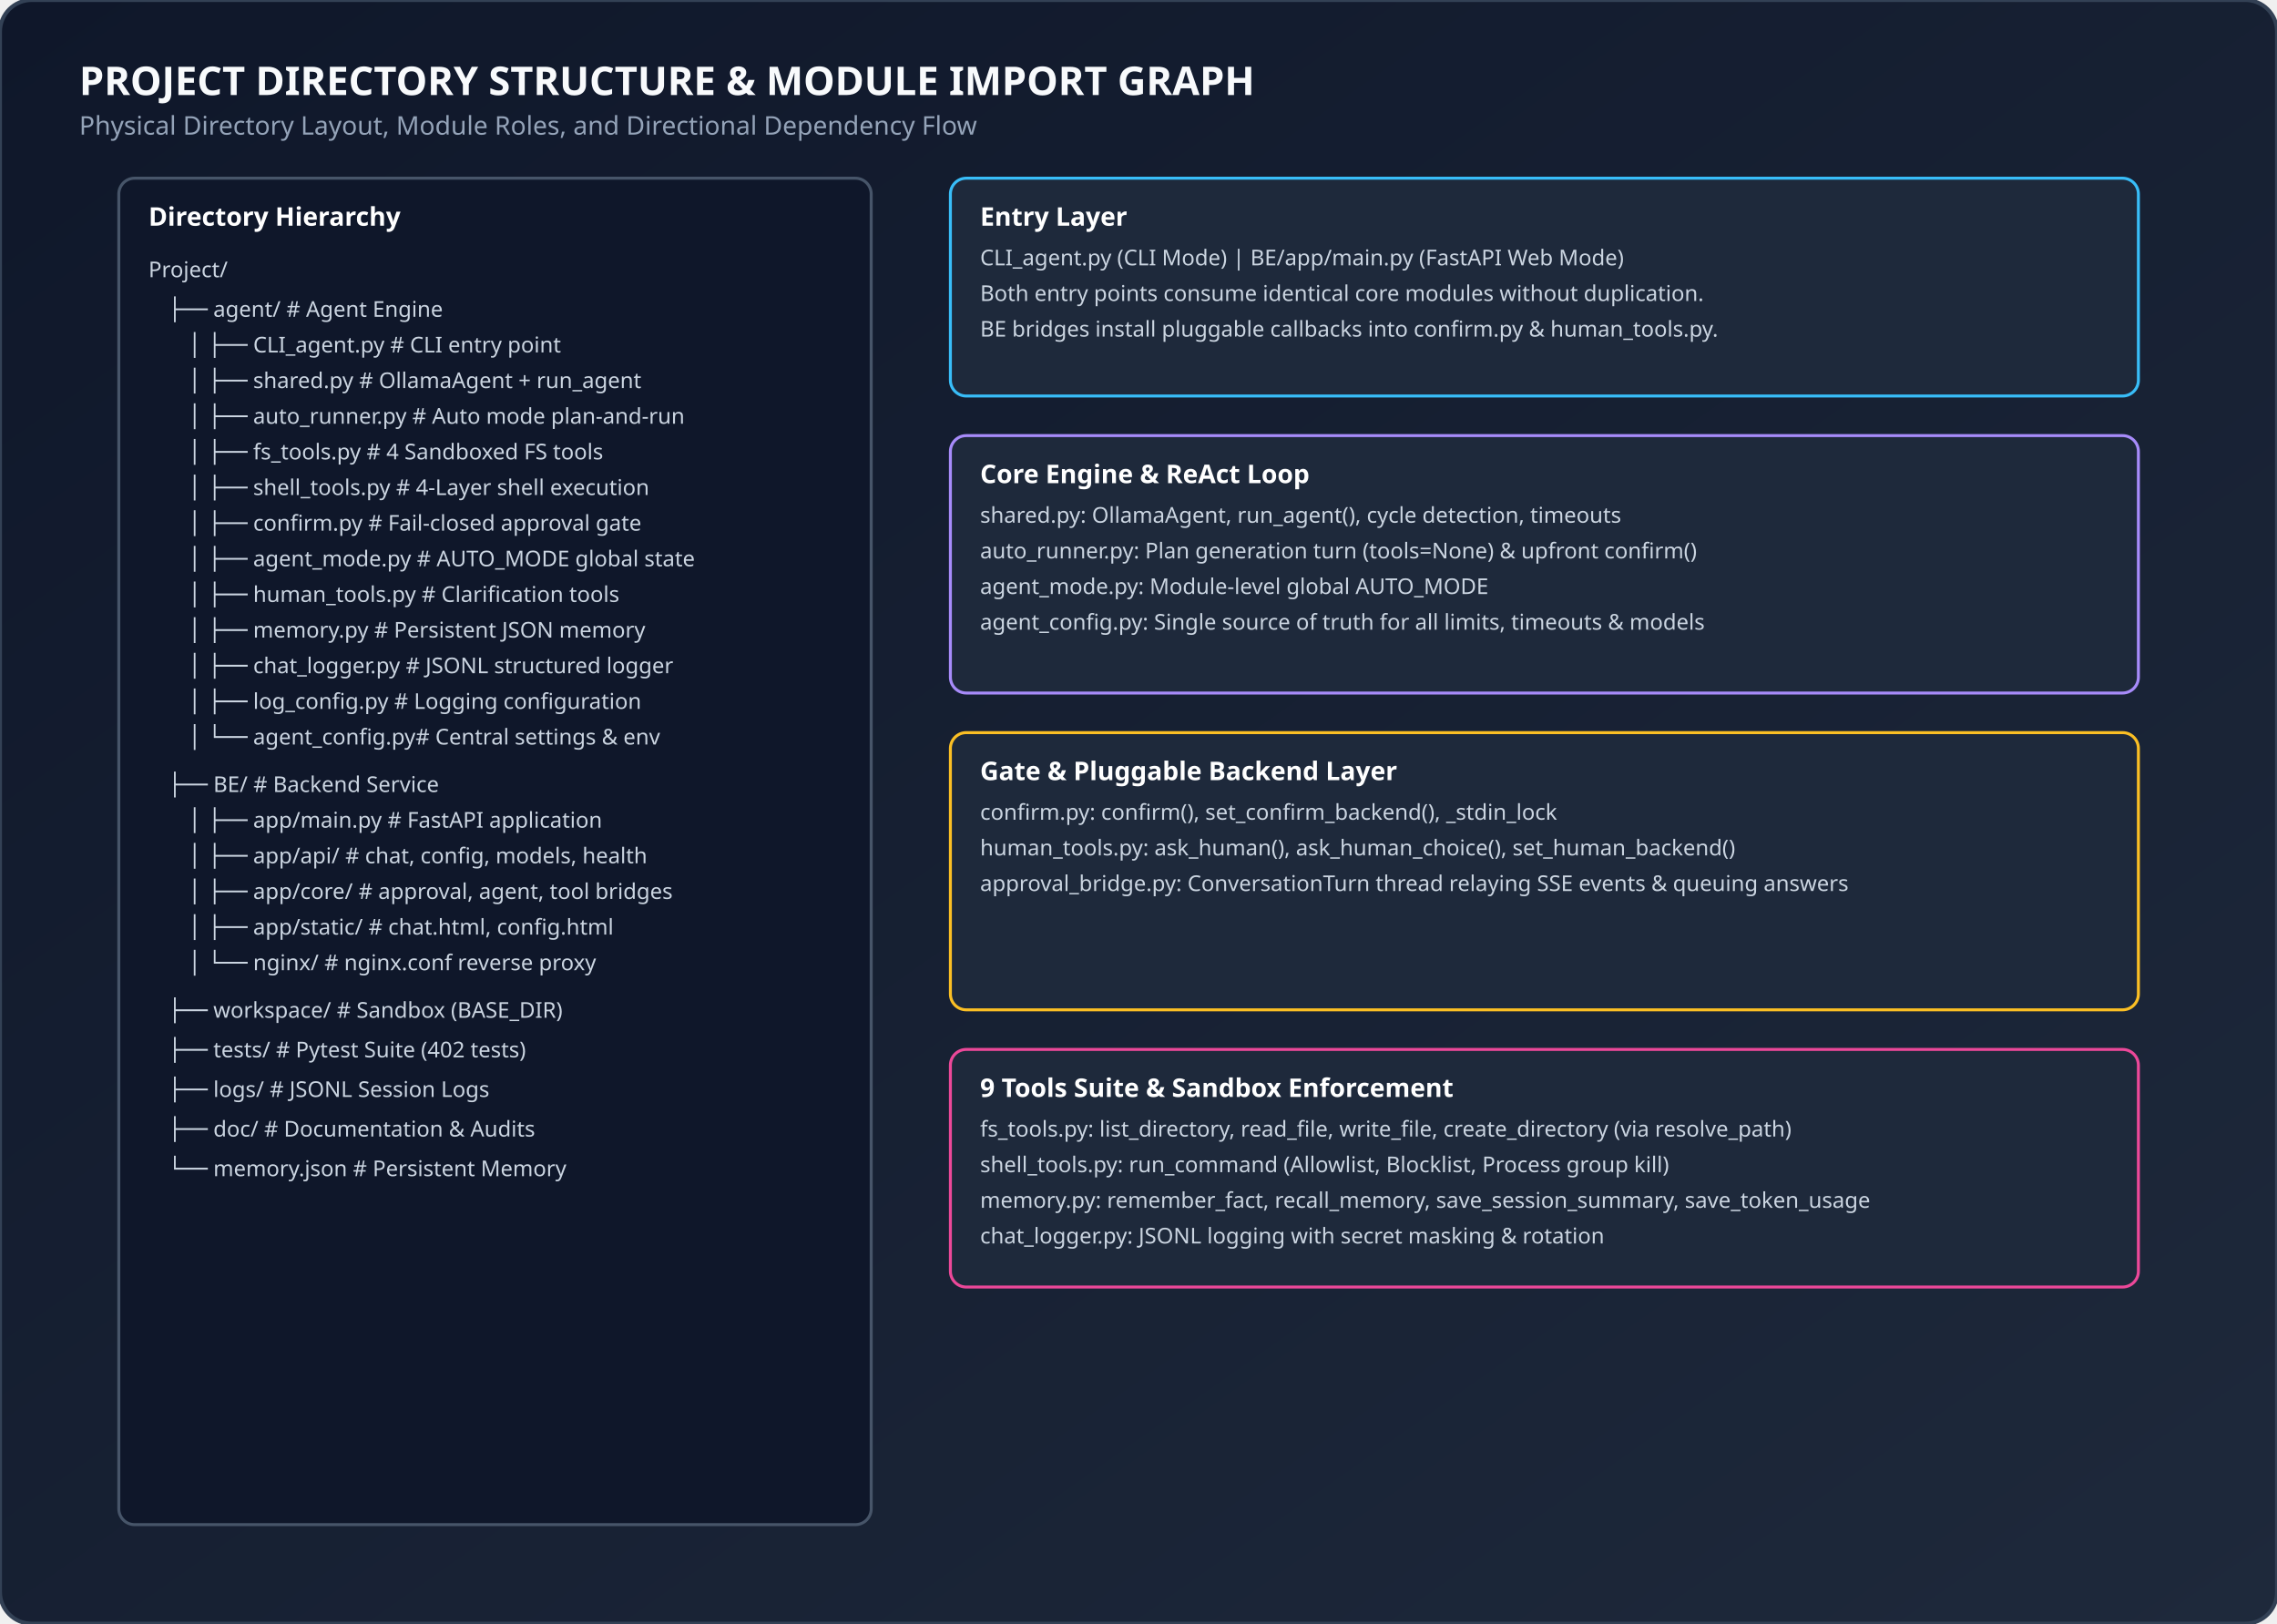
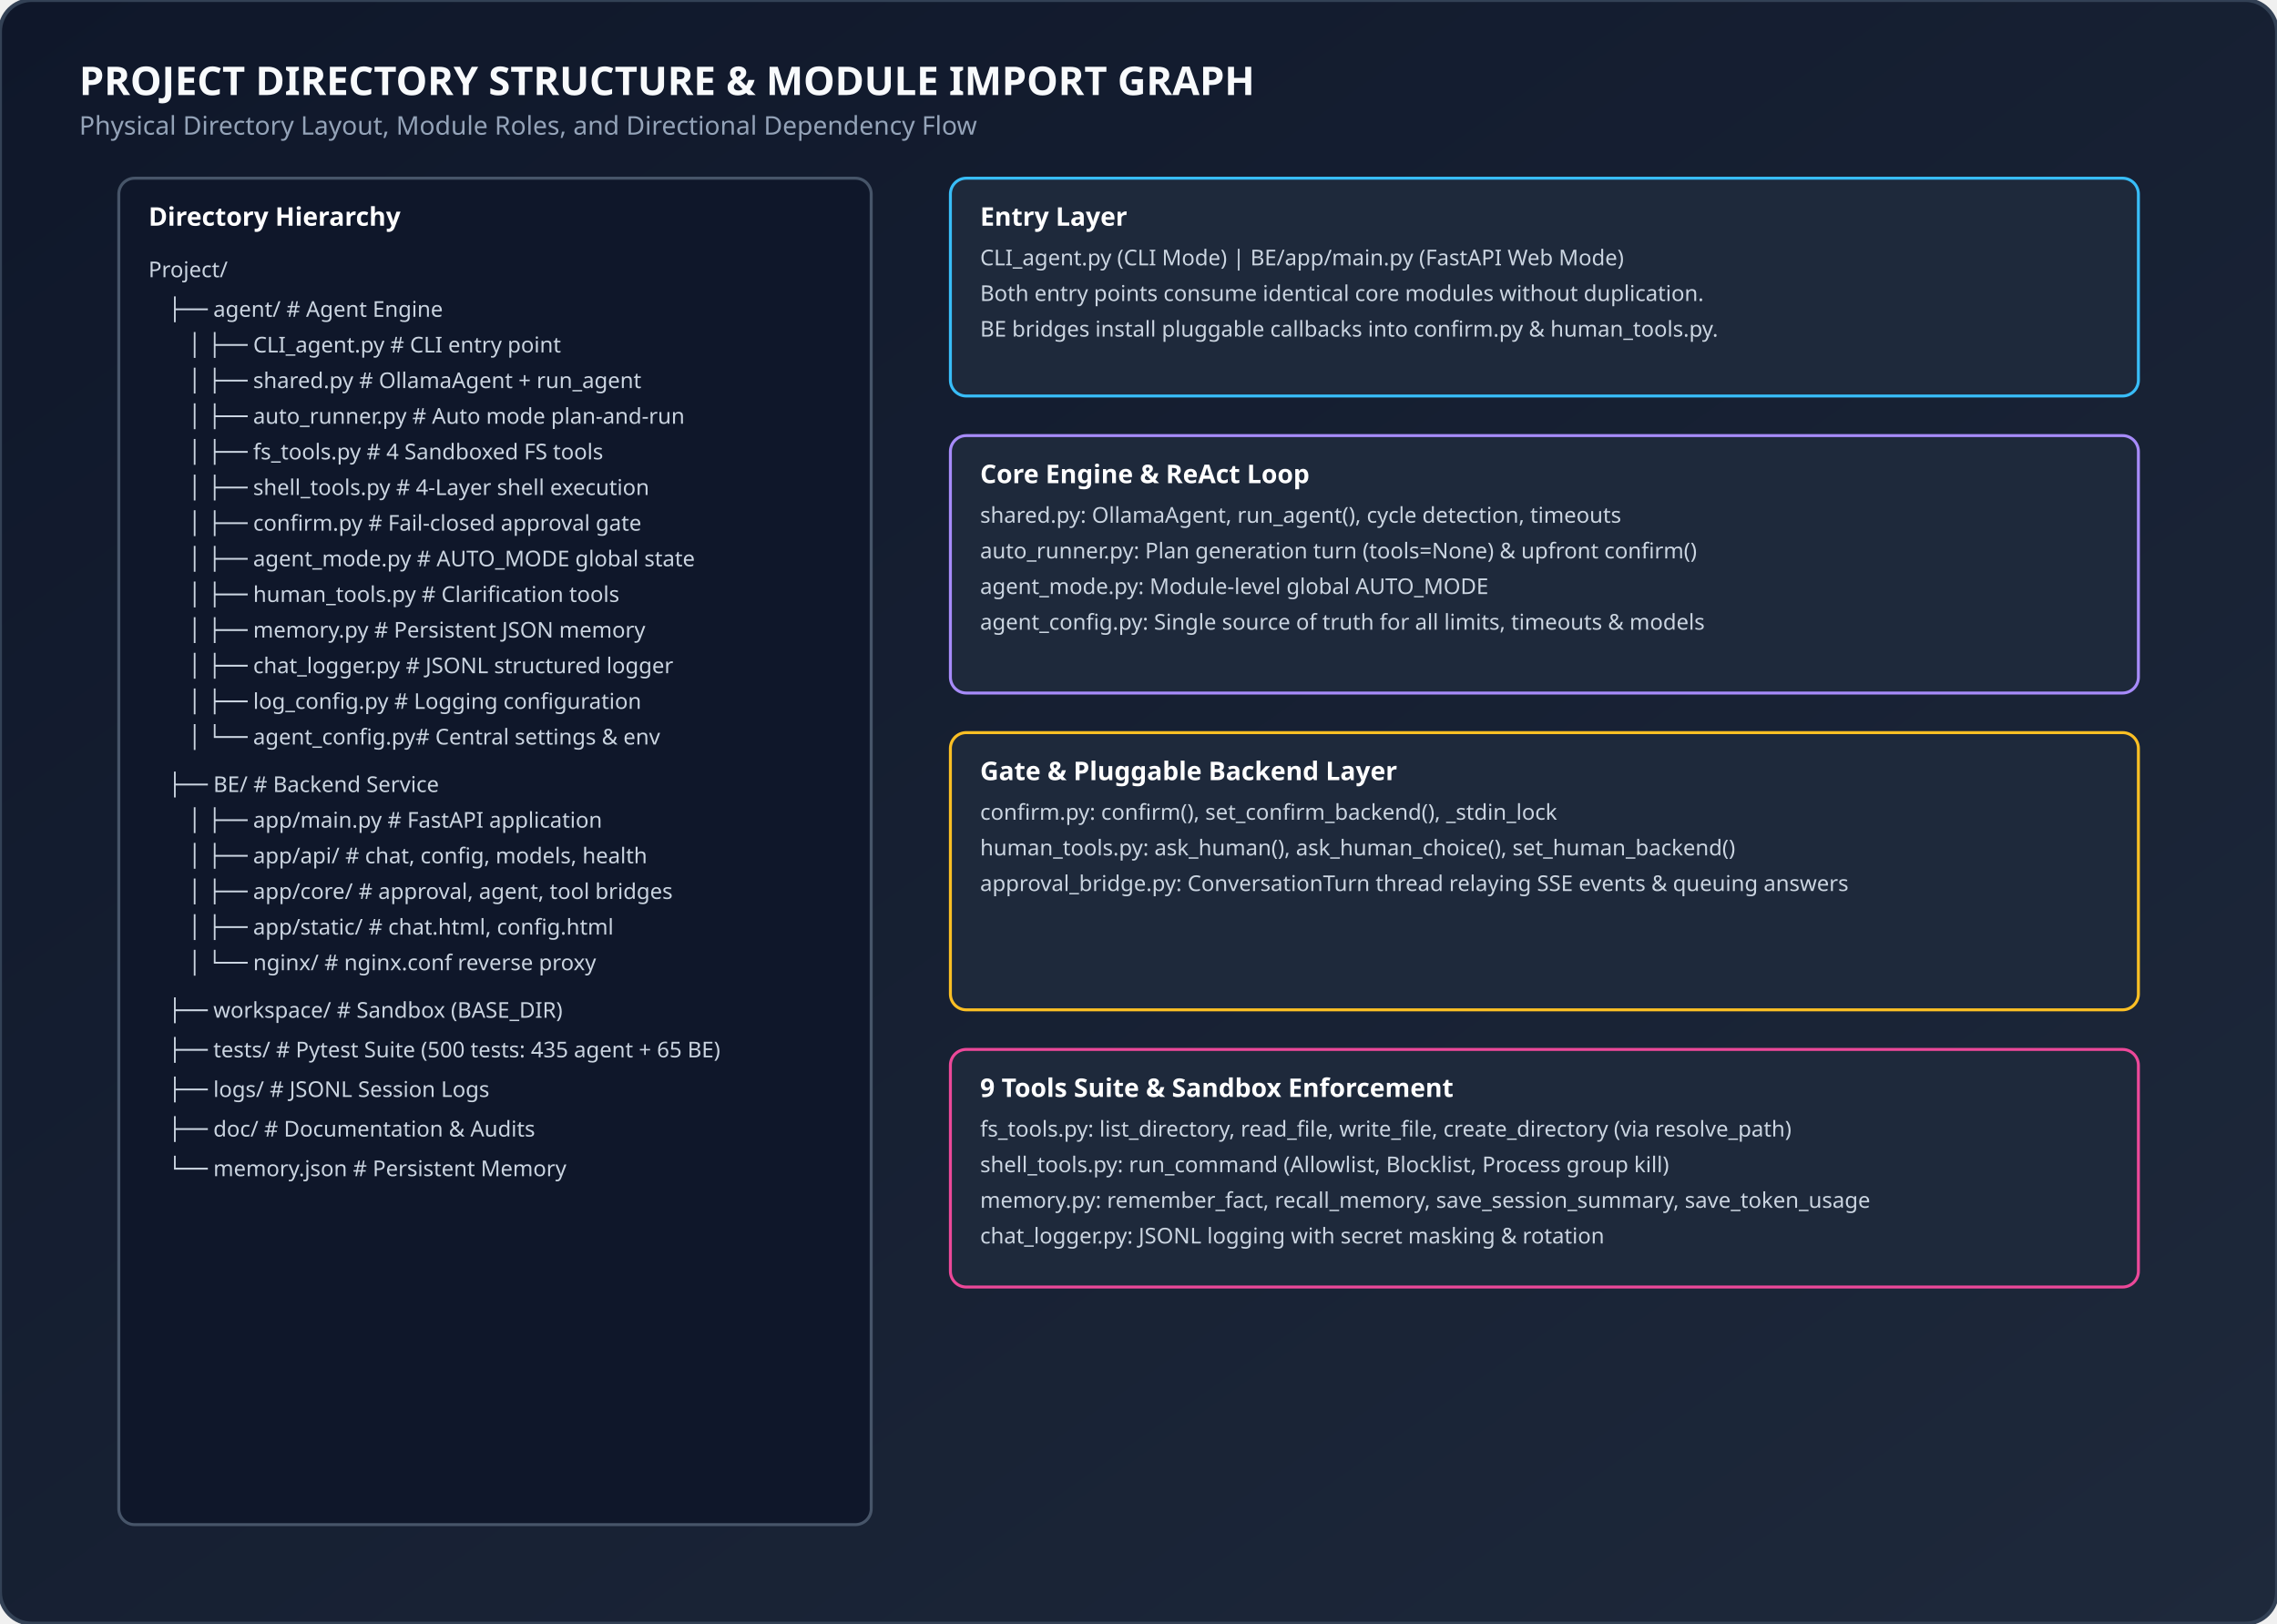
<svg xmlns="http://www.w3.org/2000/svg" viewBox="0 0 1150 820" width="100%" height="100%">
  <defs>
    <linearGradient id="bg11" x1="0" y1="0" x2="1" y2="1">
      <stop offset="0%" stop-color="#0f172a" />
      <stop offset="100%" stop-color="#1e293b" />
    </linearGradient>
    <marker id="ar11" viewBox="0 0 10 10" refX="6" refY="5" markerWidth="6" markerHeight="6" orient="auto-start-reverse">
      <path d="M 0 1 L 8 5 L 0 9 z" fill="#38bdf8" />
    </marker>
  </defs>
  <style>
    .t { font-family: system-ui, sans-serif; font-weight: 800; font-size: 20px; fill: #f8fafc; }
    .st { font-family: system-ui, sans-serif; font-size: 13px; fill: #94a3b8; }
    .nt { font-family: system-ui, sans-serif; font-weight: 700; font-size: 13px; fill: #ffffff; }
    .ns { font-family: system-ui, sans-serif; font-size: 11px; fill: #cbd5e1; }
    .box { rx: 8; ry: 8; stroke-width: 1.5; }
    .wb { stroke: #38bdf8; stroke-width: 2; fill: none; }
  </style>
  <rect width="1150" height="820" rx="16" fill="url(#bg11)" stroke="#334155" stroke-width="2" />
  <g transform="translate(40, 24)">
    <text class="t" x="0" y="24">PROJECT DIRECTORY STRUCTURE &amp; MODULE IMPORT GRAPH</text>
    <text class="st" x="0" y="44">Physical Directory Layout, Module Roles, and Directional Dependency Flow</text>
  </g>
  <g transform="translate(60, 90)">
    <rect class="box" width="380" height="680" fill="#0f172a" stroke="#475569" />
    <text class="nt" x="15" y="24">Directory Hierarchy</text>
    <text class="ns" x="15" y="50" fill="#38bdf8">Project/</text>
    <text class="ns" x="25" y="70" fill="#34d399">├── agent/           # Agent Engine</text>
    <text class="ns" x="35" y="88">│   ├── CLI_agent.py   # CLI entry point</text>
    <text class="ns" x="35" y="106">│   ├── shared.py      # OllamaAgent + run_agent</text>
    <text class="ns" x="35" y="124">│   ├── auto_runner.py # Auto mode plan-and-run</text>
    <text class="ns" x="35" y="142">│   ├── fs_tools.py    # 4 Sandboxed FS tools</text>
    <text class="ns" x="35" y="160">│   ├── shell_tools.py # 4-Layer shell execution</text>
    <text class="ns" x="35" y="178">│   ├── confirm.py     # Fail-closed approval gate</text>
    <text class="ns" x="35" y="196">│   ├── agent_mode.py  # AUTO_MODE global state</text>
    <text class="ns" x="35" y="214">│   ├── human_tools.py # Clarification tools</text>
    <text class="ns" x="35" y="232">│   ├── memory.py      # Persistent JSON memory</text>
    <text class="ns" x="35" y="250">│   ├── chat_logger.py # JSONL structured logger</text>
    <text class="ns" x="35" y="268">│   ├── log_config.py  # Logging configuration</text>
    <text class="ns" x="35" y="286">│   └── agent_config.py# Central settings &amp; env</text>
    <text class="ns" x="25" y="310" fill="#a78bfa">├── BE/              # Backend Service</text>
    <text class="ns" x="35" y="328">│   ├── app/main.py    # FastAPI application</text>
    <text class="ns" x="35" y="346">│   ├── app/api/       # chat, config, models, health</text>
    <text class="ns" x="35" y="364">│   ├── app/core/      # approval, agent, tool bridges</text>
    <text class="ns" x="35" y="382">│   ├── app/static/    # chat.html, config.html</text>
    <text class="ns" x="35" y="400">│   └── nginx/         # nginx.conf reverse proxy</text>
    <text class="ns" x="25" y="424" fill="#fbbf24">├── workspace/       # Sandbox (BASE_DIR)</text>
-     <text class="ns" x="25" y="444" fill="#f43f5e">├── tests/           # Pytest Suite (402 tests)</text>
+     <text class="ns" x="25" y="444" fill="#f43f5e">├── tests/           # Pytest Suite (500 tests: 435 agent + 65 BE)</text>
    <text class="ns" x="25" y="464" fill="#94a3b8">├── logs/            # JSONL Session Logs</text>
    <text class="ns" x="25" y="484" fill="#94a3b8">├── doc/             # Documentation &amp; Audits</text>
    <text class="ns" x="25" y="504" fill="#38bdf8">└── memory.json      # Persistent Memory</text>
  </g>
  <g transform="translate(480, 90)">
    <rect class="box" width="600" height="110" fill="#1e293b" stroke="#38bdf8" />
    <text class="nt" x="15" y="24">Entry Layer</text>
    <text class="ns" x="15" y="44">CLI_agent.py (CLI Mode) | BE/app/main.py (FastAPI Web Mode)</text>
    <text class="ns" x="15" y="62">Both entry points consume identical core modules without duplication.</text>
    <text class="ns" x="15" y="80">BE bridges install pluggable callbacks into confirm.py &amp; human_tools.py.</text>
  </g>
  <g transform="translate(480, 220)">
    <rect class="box" width="600" height="130" fill="#1e293b" stroke="#a78bfa" />
    <text class="nt" x="15" y="24">Core Engine &amp; ReAct Loop</text>
    <text class="ns" x="15" y="44">shared.py: OllamaAgent, run_agent(), cycle detection, timeouts</text>
    <text class="ns" x="15" y="62">auto_runner.py: Plan generation turn (tools=None) &amp; upfront confirm()</text>
    <text class="ns" x="15" y="80">agent_mode.py: Module-level global AUTO_MODE</text>
    <text class="ns" x="15" y="98">agent_config.py: Single source of truth for all limits, timeouts &amp; models</text>
  </g>
  <g transform="translate(480, 370)">
    <rect class="box" width="600" height="140" fill="#1e293b" stroke="#fbbf24" />
    <text class="nt" x="15" y="24">Gate &amp; Pluggable Backend Layer</text>
    <text class="ns" x="15" y="44">confirm.py: confirm(), set_confirm_backend(), _stdin_lock</text>
    <text class="ns" x="15" y="62">human_tools.py: ask_human(), ask_human_choice(), set_human_backend()</text>
    <text class="ns" x="15" y="80">approval_bridge.py: ConversationTurn thread relaying SSE events &amp; queuing answers</text>
  </g>
  <g transform="translate(480, 530)">
    <rect class="box" width="600" height="120" fill="#1e293b" stroke="#ec4899" />
    <text class="nt" x="15" y="24">9 Tools Suite &amp; Sandbox Enforcement</text>
    <text class="ns" x="15" y="44">fs_tools.py: list_directory, read_file, write_file, create_directory (via resolve_path)</text>
    <text class="ns" x="15" y="62">shell_tools.py: run_command (Allowlist, Blocklist, Process group kill)</text>
    <text class="ns" x="15" y="80">memory.py: remember_fact, recall_memory, save_session_summary, save_token_usage</text>
    <text class="ns" x="15" y="98">chat_logger.py: JSONL logging with secret masking &amp; rotation</text>
  </g>
</svg>
